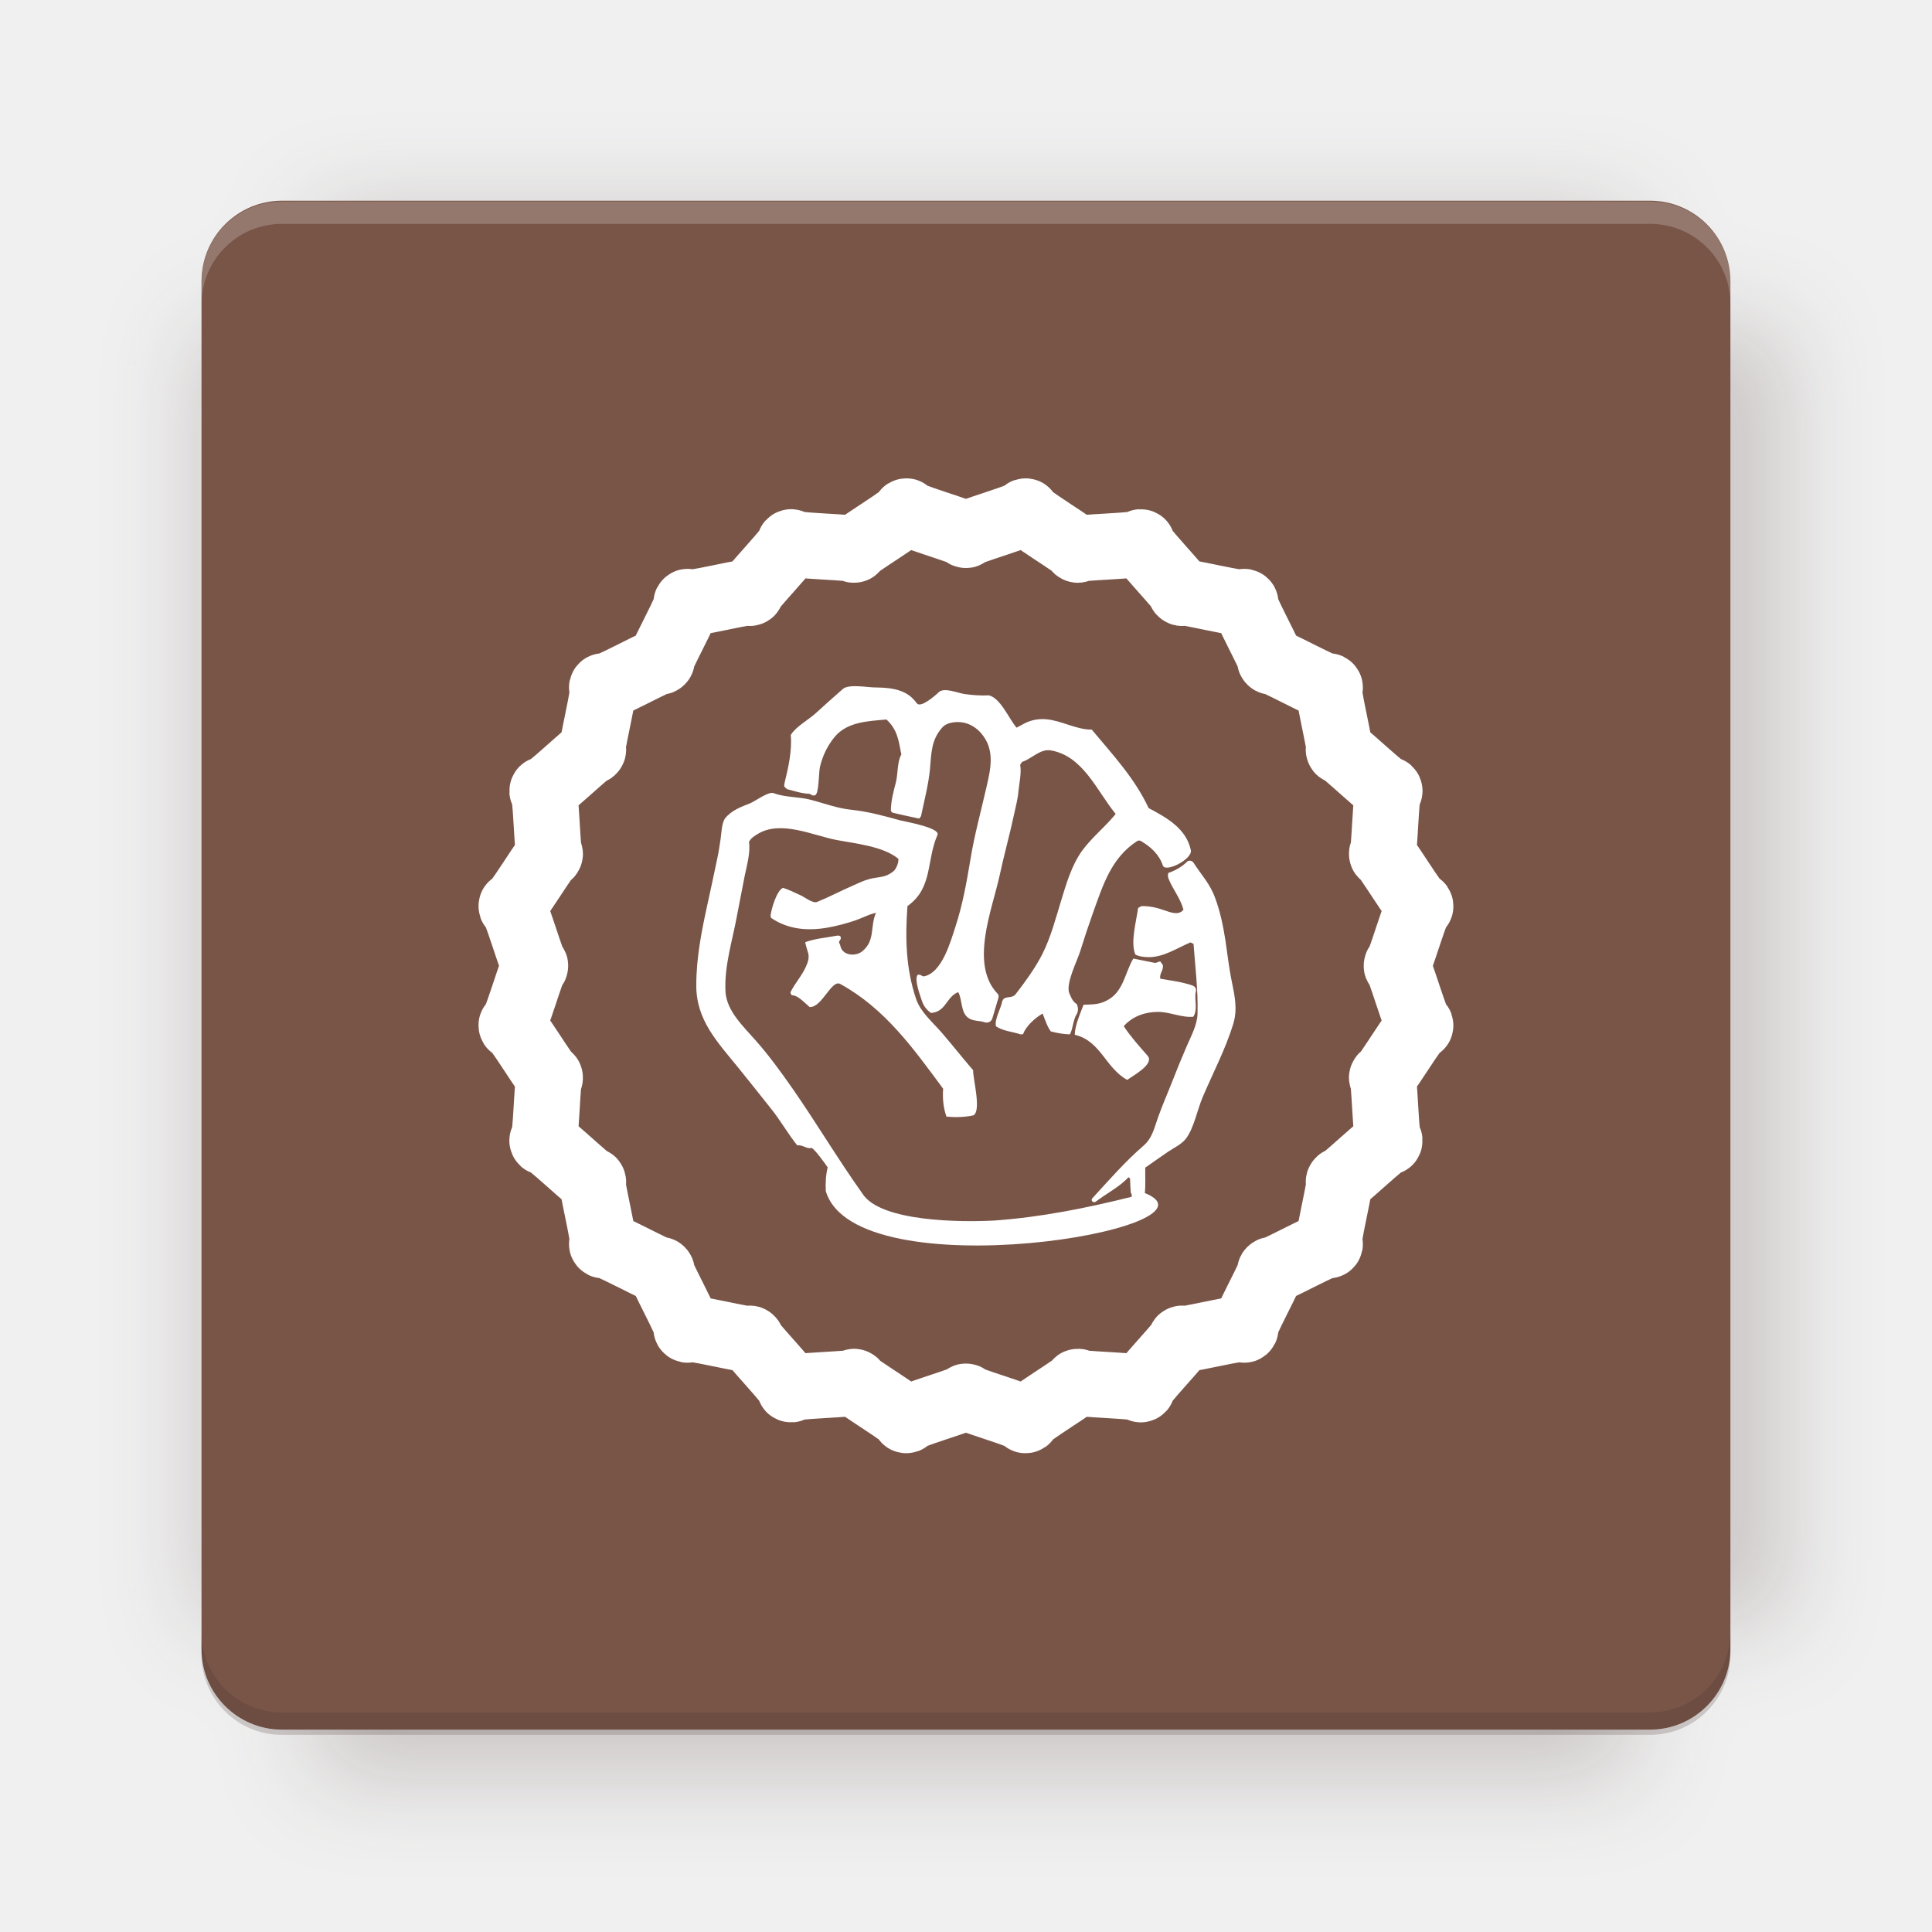
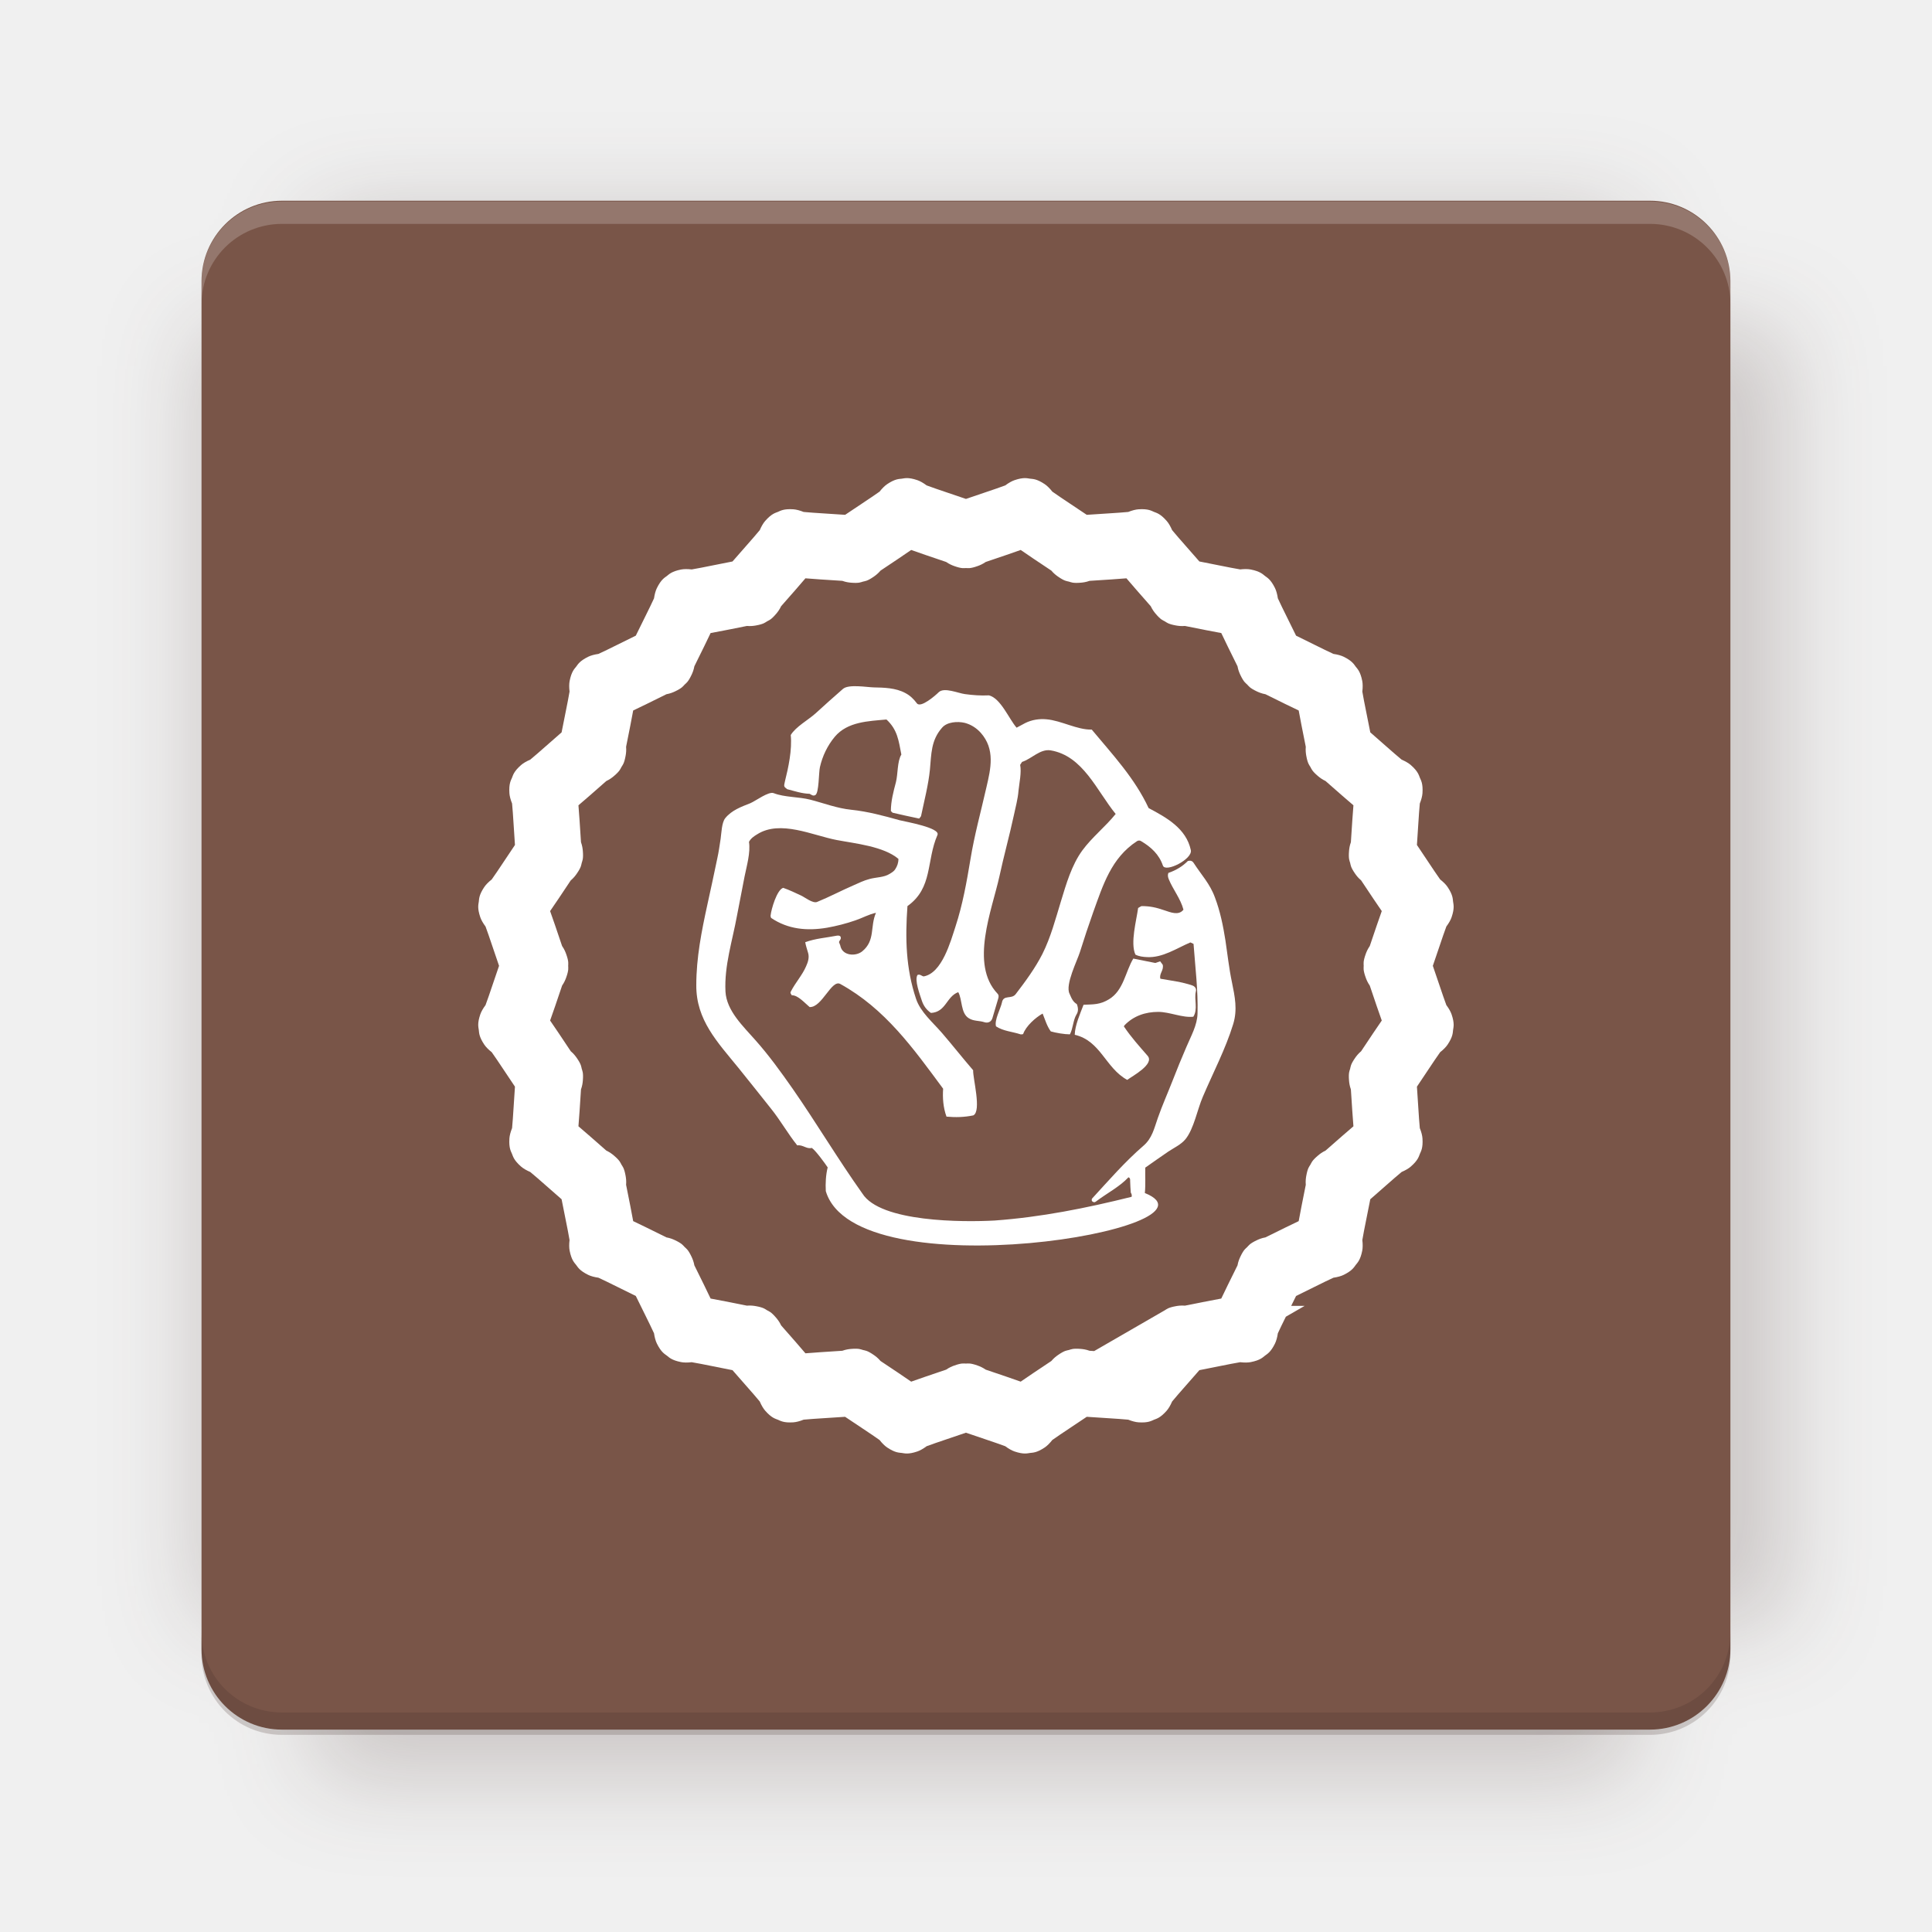
<svg xmlns="http://www.w3.org/2000/svg" version="1.1" viewBox="0 0 26.95 26.95">
  <defs>
    <filter id="filter6206-7" color-interpolation-filters="sRGB">
      <feGaussianBlur stdDeviation="0.658" />
    </filter>
  </defs>
  <g transform="translate(0 -1025.4)">
    <path transform="matrix(1.0107 0 0 .99762 -.087875 2.579)" d="m4.418 1028.2v1.605h-1.605v18.192h1.605v2.14h18.192v-2.14h2.14v-18.192h-2.14v-1.605h-18.192z" fill="#3e2723" filter="url(#filter6206-7)" opacity=".2" />
    <rect x="2.811" y="1028.2" width="21.327" height="21.327" rx="1.123" ry="1.123" fill="#795548" />
    <g transform="translate(-20.925 990.46)">
      <path d="m0 0h48v48h-48z" fill="none" />
      <g transform="matrix(.33601 0 0 .33601 1.434 68.477)">
        <path d="m0 0h48v48h-48z" fill="none" />
      </g>
      <g transform="matrix(.37187 0 0 .37187 36.377 59.287)">
        <path d="m0 0h48v48h-48z" fill="none" />
        <g transform="matrix(2.6891 0 0 2.6891 -77.724 -45.422)">
          <path d="m0 0h48v48h-48z" fill="none" />
        </g>
      </g>
    </g>
    <path transform="translate(0 1025.4)" d="m3.934 2.811c-0.622 0-1.123 0.501-1.123 1.123v0.312c0-0.622 0.501-1.123 1.123-1.123h19.082c0.622 0 1.123 0.501 1.123 1.123v-0.312c0-0.622-0.501-1.123-1.123-1.123h-19.082z" fill="#fff" opacity=".2" />
    <rect x="120" y="512.36" width="40" height="40" fill="none" />
    <rect x="120" y="592.36" width="40" height="40" fill="none" />
    <rect x="120" y="632.36" width="40" height="40" fill="none" />
    <rect x="120" y="552.36" width="40" height="40" fill="none" />
    <rect x="120" y="672.36" width="40" height="40" fill="none" />
    <rect x="200" y="512.36" width="40" height="40" fill="none" />
    <rect x="200" y="592.36" width="40" height="40" fill="none" />
    <rect x="200" y="632.36" width="40" height="40" fill="none" />
    <rect x="200" y="552.36" width="40" height="40" fill="none" />
    <rect x="200" y="672.36" width="40" height="40" fill="none" />
    <rect x="280" y="512.36" width="40" height="40" fill="none" />
    <rect x="280" y="592.36" width="40" height="40" fill="none" />
    <rect x="280" y="632.36" width="40" height="40" fill="none" />
    <rect x="280" y="552.36" width="40" height="40" fill="none" />
    <rect x="280" y="672.36" width="40" height="40" fill="none" />
    <rect x="160" y="512.36" width="40" height="40" fill="none" />
    <rect x="160" y="592.36" width="40" height="40" fill="none" />
    <rect x="160" y="632.36" width="40" height="40" fill="none" />
    <rect x="160" y="552.36" width="40" height="40" fill="none" />
    <rect x="160" y="672.36" width="40" height="40" fill="none" />
    <rect x="240" y="512.36" width="40" height="40" fill="none" />
    <rect x="240" y="592.36" width="40" height="40" fill="none" />
    <rect x="240" y="632.36" width="40" height="40" fill="none" />
    <rect x="240" y="552.36" width="40" height="40" fill="none" />
    <rect x="240" y="672.36" width="40" height="40" fill="none" />
    <rect x="120" y="712.36" width="40" height="40" fill="none" />
    <rect x="200" y="712.36" width="40" height="40" fill="none" />
    <rect x="280" y="712.36" width="40" height="40" fill="none" />
    <rect x="160" y="712.36" width="40" height="40" fill="none" />
    <rect x="240" y="712.36" width="40" height="40" fill="none" />
    <rect x="320" y="552.36" width="40" height="40" fill="none" />
    <rect x="320" y="592.36" width="40" height="40" fill="none" />
    <rect x="320" y="672.36" width="40" height="40" fill="none" />
    <rect x="320" y="512.36" width="40" height="40" fill="none" />
    <rect x="320" y="632.36" width="40" height="40" fill="none" />
    <rect x="320" y="712.36" width="40" height="40" fill="none" />
    <rect x="150" y="542.36" width="180" height="180" fill="none" />
    <g transform="matrix(.37344 0 0 .37344 4.4375 1028.8)">
      <path d="m0 0h48v48h-48z" fill="none" />
    </g>
    <g transform="matrix(.36471 0 0 .36471 4.8146 1028.8)">
      <path d="m0 0h48v48h-48z" fill="none" />
    </g>
    <g transform="matrix(.41585 0 0 .41585 79.055 989.88)">
      <g transform="matrix(.062269 0 0 .062269 -26.473 173.71)">
        <g transform="matrix(38.618 0 0 38.618 13804 -12696)">
          <g transform="matrix(.71436 0 0 .71436 -375.49 176.57)">
            <path transform="matrix(1.3999 0 0 1.3999 525.63 -247.17)" d="m490.56 95.75c-121.72 0.185-342.34 0.091-468.16 0.094-1.555 6.974-2.406 14.232-2.406 21.688v76.344c139.06 0.494 331.32 0.255 472.97 0.25v-76.594c0-7.487-0.839-14.78-2.406-21.781zm-307.19 197.94c-52.495-3e-3 -106.38 0.12-163.38 0.375v92.844c191.76-0.263 282.43-0.093 472.97-0.219v-92.25c-109.29-0.355-208.43-0.744-309.59-0.75z" opacity="0" />
          </g>
        </g>
      </g>
    </g>
    <path d="m23.015 1049.6c0.622 0 1.123-0.501 1.123-1.123v-0.312c0 0.622-0.501 1.123-1.123 1.123h-19.082c-0.622 0-1.123-0.501-1.123-1.123v0.312c0 0.622 0.501 1.123 1.123 1.123h19.082z" fill="#3e2723" opacity=".2" />
  </g>
  <g transform="translate(-324.05,-265.45)">
    <g transform="matrix(.10276 0 0 .10276 302.84 250.26)">
-       <g transform="matrix(.92168 0 0 .92168 26.436 21.846)">
-         <path d="m369.25 333.87c1.148-0.663-7.119 7.92-5.894 7.412 1.225-0.507-10.69-0.731-9.409-1.074 1.281-0.343-8.926 5.808-7.612 5.635 1.315-0.173-10.136-3.473-8.81-3.473s-10.125 3.299-8.81 3.473c1.315 0.173-8.892-5.978-7.612-5.635 1.281 0.343-10.634 0.567-9.409 1.074 1.225 0.507-7.042-8.075-5.894-7.412s-10.418-2.205-9.366-1.398c1.052 0.807-4.712-9.623-3.775-8.685s-9.492-4.826-8.685-3.775-2.061-10.515-1.398-9.366c0.663 1.148-7.92-7.119-7.412-5.894 0.507 1.225 0.731-10.69 1.074-9.409 0.343 1.281-5.808-8.926-5.635-7.612s3.473-10.136 3.473-8.81c0 1.326-3.299-10.125-3.473-8.81s5.978-8.892 5.635-7.612c-0.343 1.281-0.567-10.634-1.074-9.409-0.507 1.225 8.075-7.042 7.412-5.894s2.205-10.418 1.398-9.366c-0.807 1.052 9.623-4.712 8.685-3.775s4.826-9.492 3.775-8.685 10.515-2.061 9.366-1.398c-1.148 0.663 7.119-7.92 5.894-7.412-1.225 0.507 10.69 0.731 9.409 1.074-1.281 0.343 8.926-5.808 7.612-5.635-1.315 0.173 10.136 3.473 8.81 3.473s10.125-3.299 8.81-3.473c-1.315-0.173 8.892 5.978 7.612 5.635-1.281-0.343 10.634-0.567 9.409-1.074-1.225-0.507 7.042 8.075 5.894 7.412-1.148-0.663 10.418 2.205 9.366 1.398-1.052-0.807 4.712 9.623 3.775 8.685s9.492 4.826 8.685 3.775 2.061 10.515 1.398 9.366c-0.663-1.148 7.92 7.119 7.412 5.894-0.507-1.225-0.731 10.69-1.074 9.409-0.343-1.281 5.808 8.926 5.635 7.612s-3.473 10.136-3.473 8.81 3.299 10.125 3.473 8.81c0.173-1.315-5.978 8.892-5.635 7.612 0.343-1.281 0.567 10.634 1.074 9.409s-8.075 7.042-7.412 5.894-2.205 10.418-1.398 9.366c0.807-1.052-9.623 4.712-8.685 3.775s-4.826 9.492-3.775 8.685-10.515 2.061-9.366 1.398z" fill="none" stroke="#fff" stroke-width="9.731" />
-         <g transform="matrix(.30914 0 0 .30914 217.62 199.43)" fill="#fff">
+       <g transform="matrix(.92168 0 0 .92168 26.436 21.846)" fill="#fff">
+         <path d="m328.08 207.18c-0.402 0.053-0.965 6e-3 -2.156 0.803-0.345 0.231-0.742 0.622-1.119 1.102-0.622 0.443-1.556 1.073-2.566 1.742-0.899 0.595-1.738 1.153-2.508 1.676-0.93-0.068-1.937-0.132-3.016-0.197-1.211-0.074-2.336-0.154-3.096-0.227-0.565-0.227-1.104-0.363-1.518-0.391-1.431-0.094-1.895 0.226-2.269 0.381-0.375 0.155-0.93 0.258-1.875 1.336-0.274 0.312-0.557 0.79-0.797 1.352-0.486 0.589-1.224 1.44-2.027 2.348-0.715 0.808-1.38 1.565-1.988 2.269-0.915 0.175-1.905 0.372-2.963 0.588-1.188 0.242-2.292 0.458-3.045 0.584-0.606-0.073-1.163-0.067-1.57 0.014-1.406 0.279-1.772 0.708-2.094 0.955-0.322 0.247-0.831 0.489-1.465 1.775-0.183 0.372-0.336 0.909-0.422 1.512-0.317 0.695-0.809 1.709-1.35 2.793-0.482 0.965-0.929 1.867-1.334 2.705-0.839 0.406-1.743 0.854-2.709 1.336-1.086 0.542-2.1 1.037-2.795 1.353-0.602 0.086-1.136 0.235-1.508 0.418-1.286 0.634-1.528 1.143-1.775 1.465h-2e-3c-0.247 0.322-0.676 0.687-0.955 2.094-0.081 0.407-0.087 0.965-0.014 1.57-0.126 0.753-0.34 1.859-0.582 3.047-0.216 1.058-0.415 2.046-0.59 2.961-0.705 0.609-1.462 1.275-2.269 1.99-0.908 0.803-1.759 1.541-2.348 2.027-0.561 0.24-1.04 0.523-1.352 0.797-1.078 0.945-1.181 1.5-1.336 1.875-0.155 0.375-0.475 0.839-0.381 2.269 0.027 0.414 0.165 0.953 0.393 1.52 0.073 0.76 0.153 1.884 0.227 3.094 0.066 1.077 0.129 2.083 0.197 3.012-0.523 0.771-1.082 1.609-1.678 2.51-0.669 1.012-1.301 1.946-1.744 2.568-0.478 0.376-0.868 0.775-1.098 1.119-0.797 1.192-0.752 1.752-0.805 2.154-0.053 0.402-0.242 0.934 0.219 2.291 0.133 0.393 0.407 0.879 0.773 1.367 0.267 0.715 0.633 1.78 1.018 2.93 0.342 1.024 0.666 1.979 0.973 2.859-0.306 0.88-0.631 1.834-0.973 2.857-0.385 1.151-0.752 2.216-1.02 2.932-0.365 0.487-0.638 0.973-0.771 1.365-0.461 1.357-0.272 1.889-0.219 2.291 0.053 0.402 8e-3 0.964 0.805 2.156 0.23 0.344 0.619 0.743 1.098 1.119 0.443 0.622 1.075 1.555 1.744 2.566 0.596 0.9 1.154 1.741 1.678 2.512-0.068 0.928-0.132 1.934-0.197 3.01-0.074 1.21-0.154 2.333-0.227 3.094-0.227 0.566-0.365 1.106-0.393 1.52-0.094 1.431 0.226 1.895 0.381 2.269 0.155 0.375 0.258 0.93 1.336 1.875 0.312 0.274 0.792 0.559 1.353 0.799 0.589 0.486 1.439 1.223 2.346 2.025 0.808 0.715 1.565 1.382 2.269 1.99 0.175 0.915 0.374 1.903 0.59 2.961 0.242 1.188 0.456 2.294 0.582 3.047-0.073 0.606-0.067 1.163 0.014 1.57 0.279 1.406 0.708 1.772 0.955 2.094 0.247 0.322 0.489 0.831 1.775 1.465 0.372 0.183 0.907 0.332 1.51 0.418 0.695 0.317 1.709 0.812 2.795 1.353 0.966 0.482 1.87 0.93 2.709 1.336 0.405 0.838 0.852 1.74 1.334 2.705 0.541 1.084 1.032 2.098 1.35 2.793 0.086 0.603 0.239 1.14 0.422 1.512 0.634 1.287 1.143 1.528 1.465 1.775 0.322 0.247 0.687 0.676 2.094 0.955 0.406 0.081 0.962 0.088 1.566 0.016 0.753 0.126 1.86 0.34 3.049 0.582 1.057 0.215 2.046 0.415 2.961 0.59 0.609 0.705 1.275 1.462 1.99 2.269 0.804 0.908 1.541 1.759 2.027 2.348 0.24 0.56 0.526 1.04 0.799 1.352 0.945 1.078 1.498 1.179 1.873 1.334 0.375 0.155 0.839 0.475 2.269 0.381 0.414-0.027 0.953-0.165 1.52-0.393 0.76-0.073 1.884-0.151 3.094-0.225 1.077-0.066 2.083-0.129 3.012-0.197 0.771 0.523 1.611 1.08 2.512 1.676 1.01 0.668 1.942 1.299 2.564 1.742 0.377 0.48 0.776 0.871 1.121 1.102 1.192 0.797 1.754 0.752 2.156 0.805 0.402 0.053 0.934 0.241 2.291-0.221 0.392-0.133 0.876-0.405 1.363-0.77 0.715-0.267 1.781-0.637 2.932-1.022 1.023-0.342 1.98-0.665 2.859-0.971 0.88 0.306 1.836 0.629 2.859 0.971 1.151 0.385 2.216 0.754 2.932 1.022 0.487 0.365 0.971 0.636 1.363 0.77 1.357 0.461 1.889 0.274 2.291 0.221 0.402-0.053 0.965-8e-3 2.156-0.805 0.345-0.231 0.742-0.622 1.119-1.102 0.622-0.443 1.556-1.073 2.566-1.742 0.899-0.595 1.738-1.153 2.508-1.676 0.93 0.068 1.937 0.132 3.016 0.197 1.211 0.074 2.334 0.154 3.094 0.227 0.566 0.227 1.106 0.363 1.52 0.391 1.431 0.094 1.895-0.226 2.269-0.381 0.375-0.155 0.93-0.256 1.875-1.334 0.273-0.312 0.557-0.791 0.797-1.352 0.486-0.589 1.224-1.44 2.027-2.348 0.715-0.808 1.381-1.565 1.99-2.269 0.915-0.175 1.904-0.374 2.961-0.59 1.189-0.242 2.296-0.456 3.049-0.582 0.604 0.072 1.16 0.065 1.566-0.016 1.406-0.279 1.772-0.708 2.094-0.955 0.322-0.247 0.831-0.489 1.465-1.775 0.183-0.372 0.336-0.909 0.422-1.512 0.277-0.607 0.711-1.498 1.18-2.441l2.772-1.6h-1.986c0.252-0.506 0.5-1.006 0.719-1.457 0.839-0.406 1.743-0.854 2.709-1.336 1.086-0.542 2.1-1.037 2.795-1.353 0.602-0.086 1.136-0.235 1.508-0.418 1.286-0.634 1.528-1.143 1.775-1.465 0.247-0.322 0.678-0.687 0.957-2.094 0.081-0.407 0.087-0.965 0.014-1.57 0.126-0.753 0.34-1.859 0.582-3.047 0.216-1.058 0.415-2.046 0.59-2.961 0.705-0.609 1.462-1.275 2.269-1.99 0.908-0.804 1.761-1.543 2.35-2.029 0.559-0.239 1.038-0.522 1.35-0.795 1.078-0.945 1.181-1.5 1.336-1.875 0.155-0.375 0.475-0.839 0.381-2.269-0.027-0.414-0.165-0.953-0.393-1.52-0.073-0.76-0.153-1.884-0.227-3.094-0.066-1.076-0.129-2.081-0.197-3.01 0.523-0.771 1.082-1.611 1.678-2.512 0.669-1.011 1.301-1.944 1.744-2.566 0.479-0.376 0.867-0.775 1.098-1.119 0.797-1.192 0.752-1.754 0.805-2.156 0.053-0.402 0.243-0.934-0.219-2.291-0.133-0.392-0.406-0.878-0.771-1.365-0.267-0.715-0.635-1.781-1.02-2.932-0.342-1.023-0.667-1.978-0.973-2.857 0.306-0.88 0.63-1.835 0.973-2.859 0.384-1.15 0.75-2.214 1.018-2.93 0.366-0.488 0.64-0.974 0.773-1.367 0.461-1.357 0.272-1.889 0.219-2.291-0.053-0.402-8e-3 -0.965-0.805-2.156-0.23-0.344-0.619-0.741-1.098-1.117-0.443-0.622-1.075-1.556-1.744-2.568-0.595-0.9-1.154-1.739-1.678-2.51 0.068-0.929 0.132-1.935 0.197-3.012 0.074-1.21 0.154-2.333 0.227-3.094 0.227-0.566 0.365-1.106 0.393-1.52 0.094-1.431-0.226-1.895-0.381-2.269-0.155-0.375-0.258-0.93-1.336-1.875-0.311-0.273-0.79-0.556-1.35-0.795-0.589-0.486-1.441-1.225-2.35-2.029-0.808-0.715-1.565-1.383-2.269-1.992-0.175-0.914-0.375-1.902-0.59-2.959-0.242-1.188-0.456-2.294-0.582-3.047 0.073-0.606 0.067-1.163-0.014-1.57-0.279-1.406-0.71-1.772-0.957-2.094-0.247-0.322-0.487-0.831-1.773-1.465-0.371-0.183-0.908-0.332-1.51-0.418-0.695-0.317-1.709-0.81-2.795-1.352-0.966-0.482-1.871-0.93-2.709-1.336-0.406-0.838-0.852-1.742-1.334-2.707-0.541-1.084-1.032-2.098-1.35-2.793-0.086-0.603-0.239-1.14-0.422-1.512-0.634-1.287-1.143-1.528-1.465-1.775-0.322-0.247-0.687-0.676-2.094-0.955-0.406-0.081-0.962-0.088-1.566-0.016-0.753-0.126-1.86-0.34-3.049-0.582-1.058-0.216-2.048-0.413-2.963-0.588-0.609-0.705-1.273-1.462-1.988-2.269-0.803-0.908-1.541-1.759-2.027-2.348-0.24-0.561-0.525-1.041-0.799-1.353-0.945-1.078-1.498-1.179-1.873-1.334-0.375-0.155-0.839-0.475-2.269-0.381-0.413 0.027-0.952 0.164-1.518 0.391-0.76 0.073-1.884 0.153-3.096 0.227-1.078 0.066-2.086 0.129-3.016 0.197-0.77-0.523-1.609-1.081-2.508-1.676-1.01-0.668-1.942-1.299-2.564-1.742-0.377-0.48-0.776-0.871-1.121-1.102-1.192-0.797-1.754-0.75-2.156-0.803-0.402-0.053-0.934-0.243-2.291 0.219-0.392 0.133-0.878 0.406-1.365 0.771-0.715 0.267-1.78 0.635-2.93 1.02-1.023 0.342-1.98 0.665-2.859 0.971-0.88-0.306-1.836-0.629-2.859-0.971-1.151-0.385-2.216-0.754-2.932-1.022-0.487-0.365-0.971-0.636-1.363-0.77-1.357-0.461-1.889-0.272-2.291-0.219zm1.381 10.498c0.705 0.247 1.369 0.489 2.121 0.74 1.176 0.393 2.27 0.76 3.031 1.029 0.454 0.317 0.872 0.487 1.168 0.594 1.153 0.418 1.45 0.301 1.744 0.301s0.592 0.117 1.744-0.301c0.296-0.107 0.714-0.277 1.168-0.594 0.762-0.269 1.855-0.636 3.031-1.029 0.752-0.251 1.416-0.493 2.121-0.74 0.617 0.421 1.195 0.827 1.855 1.264 1.034 0.684 1.994 1.32 2.66 1.777 0.357 0.425 0.716 0.697 0.975 0.877 1.005 0.701 1.324 0.666 1.607 0.742 0.284 0.076 0.543 0.265 1.764 0.16 0.314-0.027 0.76-0.083 1.281-0.271 0.805-0.063 1.955-0.132 3.193-0.207 0.791-0.048 1.495-0.11 2.24-0.166 0.487 0.566 0.94 1.106 1.465 1.699 0.823 0.93 1.588 1.794 2.113 2.408 0.235 0.501 0.51 0.857 0.713 1.098 0.789 0.937 1.105 0.984 1.359 1.131s0.456 0.399 1.662 0.613c0.31 0.055 0.755 0.116 1.307 0.068 0.794 0.148 1.925 0.377 3.141 0.625 0.777 0.158 1.472 0.281 2.207 0.42 0.324 0.673 0.621 1.313 0.975 2.022 0.553 1.109 1.068 2.14 1.416 2.869 0.097 0.547 0.273 0.963 0.406 1.248 0.52 1.109 0.814 1.238 1.022 1.445 0.208 0.208 0.336 0.502 1.445 1.022 0.285 0.133 0.699 0.307 1.244 0.404 0.729 0.348 1.761 0.864 2.871 1.418 0.709 0.354 1.35 0.65 2.023 0.975 0.139 0.734 0.26 1.43 0.418 2.207 0.248 1.215 0.477 2.345 0.625 3.139-0.047 0.552 0.015 0.999 0.07 1.309 0.215 1.206 0.464 1.406 0.611 1.66 0.147 0.254 0.195 0.571 1.131 1.359 0.241 0.203 0.597 0.479 1.1 0.715 0.614 0.525 1.477 1.289 2.406 2.111 0.594 0.525 1.135 0.979 1.701 1.467-0.056 0.745-0.118 1.448-0.166 2.238-0.075 1.238-0.146 2.39-0.209 3.195-0.189 0.521-0.245 0.968-0.271 1.281-0.105 1.221 0.086 1.478 0.162 1.762 0.076 0.284 0.04 0.603 0.74 1.607 0.18 0.259 0.454 0.617 0.879 0.975 0.457 0.666 1.091 1.628 1.775 2.662 0.437 0.661 0.843 1.24 1.264 1.857-0.247 0.705-0.489 1.368-0.74 2.119-0.393 1.176-0.758 2.268-1.027 3.029-0.318 0.455-0.486 0.872-0.594 1.168-0.417 1.152-0.301 1.452-0.301 1.746 0 0.294-0.117 0.592 0.301 1.744 0.107 0.296 0.276 0.713 0.594 1.168 0.269 0.762 0.634 1.855 1.027 3.031 0.251 0.751 0.494 1.413 0.74 2.117-0.421 0.618-0.826 1.196-1.264 1.857-0.685 1.035-1.32 1.998-1.777 2.664-0.424 0.357-0.697 0.715-0.877 0.973-0.701 1.005-0.664 1.324-0.74 1.607-0.076 0.284-0.267 0.541-0.162 1.762 0.027 0.314 0.083 0.76 0.271 1.281 0.063 0.805 0.134 1.956 0.209 3.195 0.048 0.791 0.11 1.493 0.166 2.238-0.567 0.487-1.108 0.941-1.701 1.467-0.928 0.822-1.79 1.584-2.404 2.109-0.503 0.235-0.859 0.514-1.1 0.717-0.937 0.789-0.986 1.105-1.133 1.359-0.147 0.254-0.397 0.454-0.611 1.66-0.055 0.31-0.118 0.757-0.07 1.309-0.148 0.794-0.377 1.923-0.625 3.139-0.158 0.777-0.279 1.473-0.418 2.207-0.673 0.324-1.314 0.621-2.023 0.975-1.111 0.554-2.142 1.07-2.871 1.418-0.545 0.097-0.959 0.271-1.244 0.404-1.109 0.52-1.24 0.814-1.447 1.022-0.208 0.208-0.5 0.338-1.02 1.447-0.134 0.286-0.309 0.701-0.406 1.248-0.348 0.729-0.863 1.758-1.416 2.867-0.354 0.709-0.653 1.349-0.977 2.022-0.734 0.139-1.429 0.262-2.205 0.42-1.216 0.248-2.347 0.477-3.141 0.625-0.552-0.047-0.997 0.015-1.307 0.07-1.205 0.215-1.406 0.464-1.66 0.611-2.6e-4 1.5e-4 -2e-3 -1.5e-4 -2e-3 0l-10.404 6.008c-0.206-0.014-0.508-0.032-0.68-0.045-0.521-0.189-0.968-0.245-1.281-0.271-1.221-0.105-1.48 0.084-1.764 0.16-0.284 0.076-0.601 0.042-1.605 0.742-0.258 0.18-0.618 0.451-0.975 0.875-0.666 0.457-1.627 1.095-2.662 1.779-0.661 0.437-1.238 0.843-1.855 1.264-0.706-0.247-1.369-0.489-2.121-0.74-1.176-0.393-2.27-0.76-3.031-1.029-0.454-0.317-0.872-0.487-1.168-0.594-1.152-0.417-1.45-0.299-1.744-0.299s-0.592-0.119-1.744 0.299c-0.296 0.107-0.714 0.277-1.168 0.594-0.762 0.269-1.855 0.636-3.031 1.029-0.752 0.251-1.416 0.493-2.121 0.74-0.617-0.421-1.195-0.827-1.855-1.264-1.034-0.684-1.994-1.32-2.66-1.777-0.357-0.425-0.716-0.697-0.975-0.877-1.005-0.701-1.324-0.666-1.607-0.742-0.284-0.076-0.543-0.265-1.764-0.16-0.314 0.027-0.76 0.083-1.281 0.271-0.805 0.063-1.955 0.134-3.193 0.209-0.791 0.048-1.495 0.11-2.24 0.166-0.487-0.566-0.94-1.108-1.465-1.701-0.822-0.928-1.586-1.79-2.111-2.404-0.235-0.503-0.512-0.86-0.715-1.102-0.789-0.937-1.105-0.984-1.359-1.131-0.254-0.147-0.456-0.397-1.662-0.611-0.31-0.055-0.755-0.118-1.307-0.07-0.794-0.148-1.925-0.377-3.141-0.625-0.777-0.158-1.472-0.281-2.207-0.42-0.324-0.673-0.621-1.313-0.975-2.022-0.554-1.11-1.068-2.14-1.416-2.869-0.097-0.547-0.273-0.963-0.406-1.248-0.52-1.109-0.814-1.238-1.022-1.445-0.208-0.208-0.336-0.502-1.445-1.022-0.285-0.133-0.699-0.307-1.244-0.404-0.729-0.348-1.761-0.864-2.871-1.418-0.709-0.354-1.35-0.65-2.023-0.975-0.139-0.734-0.26-1.43-0.418-2.207-0.248-1.216-0.477-2.345-0.625-3.139 0.047-0.552-0.015-0.999-0.07-1.309-0.215-1.206-0.464-1.406-0.611-1.66-0.147-0.254-0.195-0.571-1.131-1.359-0.241-0.203-0.597-0.479-1.1-0.715-0.614-0.525-1.477-1.289-2.406-2.111-0.594-0.525-1.135-0.979-1.701-1.467 0.056-0.745 0.118-1.448 0.166-2.238 0.075-1.238 0.146-2.39 0.209-3.195 0.189-0.521 0.245-0.968 0.271-1.281 0.105-1.221-0.086-1.478-0.162-1.762-0.076-0.284-0.04-0.601-0.74-1.605-0.18-0.258-0.453-0.618-0.877-0.975-0.457-0.666-1.093-1.629-1.777-2.664-0.437-0.661-0.843-1.24-1.264-1.857 0.247-0.705 0.489-1.366 0.74-2.117 0.393-1.176 0.758-2.27 1.027-3.031 0.317-0.455 0.487-0.872 0.594-1.168 0.417-1.152 0.301-1.45 0.301-1.744 0-0.294 0.117-0.594-0.301-1.746-0.107-0.297-0.277-0.715-0.596-1.17-0.269-0.762-0.633-1.852-1.025-3.027-0.251-0.751-0.494-1.414-0.74-2.119 0.421-0.618 0.826-1.196 1.264-1.857 0.684-1.034 1.318-1.994 1.775-2.66 0.425-0.357 0.697-0.718 0.877-0.977 0.701-1.005 0.666-1.324 0.742-1.607 0.076-0.284 0.267-0.541 0.162-1.762-0.027-0.314-0.083-0.76-0.271-1.281-0.063-0.805-0.134-1.957-0.209-3.195-0.048-0.791-0.11-1.493-0.166-2.238 0.567-0.487 1.108-0.941 1.701-1.467 0.928-0.822 1.79-1.584 2.404-2.109 0.503-0.235 0.859-0.512 1.1-0.715 0.937-0.789 0.986-1.107 1.133-1.361 0.147-0.254 0.397-0.454 0.611-1.66 0.055-0.31 0.118-0.757 0.07-1.309 0.148-0.794 0.377-1.924 0.625-3.139 0.158-0.777 0.279-1.473 0.418-2.207 0.673-0.324 1.314-0.621 2.023-0.975 1.111-0.554 2.142-1.07 2.871-1.418 0.545-0.097 0.959-0.271 1.244-0.404 1.109-0.52 1.238-0.814 1.445-1.022s0.502-0.336 1.022-1.445c0.134-0.286 0.309-0.701 0.406-1.248 0.348-0.729 0.863-1.76 1.416-2.869 0.354-0.709 0.65-1.348 0.975-2.022 0.735-0.139 1.43-0.262 2.207-0.42 1.216-0.248 2.347-0.477 3.141-0.625 0.552 0.047 0.997-0.013 1.307-0.068 1.204-0.214 1.406-0.464 1.66-0.611l2e-3 -2e-3c0.254-0.146 0.57-0.195 1.357-1.129 0.203-0.241 0.479-0.599 0.715-1.102 0.525-0.614 1.291-1.477 2.113-2.406 0.525-0.593 0.978-1.133 1.465-1.699 0.745 0.056 1.449 0.118 2.24 0.166 1.238 0.075 2.388 0.144 3.193 0.207 0.521 0.189 0.968 0.245 1.281 0.271 1.221 0.105 1.48-0.084 1.764-0.16 0.284-0.076 0.601-0.04 1.605-0.74 0.258-0.18 0.618-0.453 0.975-0.877 0.666-0.457 1.627-1.095 2.662-1.779 0.661-0.437 1.238-0.843 1.855-1.264zm4.744 1.332c0.038 0.034 0.076 0.088 0.113 0.119-0.038-0.029-0.072-0.082-0.113-0.119zm6.641 0c-0.041 0.037-0.075 0.09-0.113 0.119 0.037-0.031 0.076-0.085 0.113-0.119zm-15.619 1.176c-0.031 0.049-0.049 0.113-0.08 0.152 0.029-0.042 0.051-0.108 0.08-0.152zm24.598 4e-3c0.028 0.043 0.05 0.106 0.078 0.146-0.029-0.038-0.048-0.1-0.078-0.146zm-31.021 1.715c0.049 0.025 0.103 0.072 0.15 0.094-0.047-0.019-0.097-0.066-0.15-0.094zm37.445 0c-0.053 0.028-0.103 0.075-0.15 0.094 0.048-0.022 0.102-0.069 0.15-0.094zm-45.805 3.471c-0.017 0.054-0.02 0.117-0.039 0.162 0.017-0.047 0.023-0.113 0.039-0.162zm54.166 2e-3c0.015 0.048 0.019 0.113 0.035 0.158-0.018-0.043-0.018-0.106-0.035-0.158zm5.76 3.314c-0.06 0.013-0.12 0.047-0.172 0.053 0.053-9e-3 0.118-0.041 0.172-0.053zm-65.684 2e-3c0.053 0.011 0.117 0.042 0.168 0.051-0.05-6e-3 -0.11-0.038-0.168-0.051zm-7.18 5.516c-3e-3 0.056 0.013 0.118 6e-3 0.166 4e-3 -0.049-9e-3 -0.115-6e-3 -0.166zm80.039 0c3e-3 0.051-0.01 0.117-6e-3 0.166-7e-3 -0.048 9e-3 -0.11 6e-3 -0.166zm-84.742 4.695c0.054-3e-3 0.124 0.011 0.176 6e-3 -0.05 7e-3 -0.116-9e-3 -0.176-6e-3zm89.445 0c-0.06-3e-3 -0.125 0.013-0.176 6e-3 0.052 5e-3 0.122-9e-3 0.176-6e-3zm-94.951 7.186c0.012 0.054 0.041 0.111 0.047 0.158-8e-3 -0.048-0.036-0.108-0.047-0.158zm100.46 0c-0.011 0.05-0.038 0.11-0.047 0.158 6e-3 -0.048 0.035-0.104 0.047-0.158zm3.16 5.715c0.047 0.017 0.115 0.021 0.164 0.037-0.054-0.017-0.119-0.018-0.164-0.037zm-106.78 2e-3c-0.044 0.018-0.108 0.018-0.16 0.035 0.048-0.016 0.114-0.018 0.16-0.035zm110.41 8.398c-0.024 0.047-0.069 0.099-0.09 0.145 0.018-0.046 0.063-0.093 0.09-0.145zm-114.03 6e-3c0.025 0.049 0.068 0.095 0.086 0.139-0.021-0.044-0.063-0.094-0.086-0.139zm115.6 6.336c0.042 0.029 0.106 0.051 0.15 0.08-0.049-0.031-0.112-0.05-0.15-0.08zm-117.18 2e-3c-0.037 0.029-0.098 0.048-0.145 0.078 0.042-0.028 0.105-0.05 0.145-0.078zm118.51 9.055c-0.034 0.038-0.089 0.075-0.121 0.113 0.029-0.038 0.084-0.072 0.121-0.113zm-119.83 4e-3c0.035 0.039 0.088 0.069 0.115 0.105-0.03-0.036-0.083-0.07-0.115-0.105zm0.117 6.525c-0.029 0.039-0.085 0.072-0.123 0.113 0.034-0.038 0.091-0.075 0.123-0.113zm119.59 0c0.031 0.037 0.084 0.074 0.117 0.111-0.037-0.041-0.089-0.074-0.117-0.111zm-118.53 9.092c0.048 0.031 0.11 0.048 0.148 0.078-0.041-0.029-0.105-0.05-0.148-0.078zm117.47 0c-0.043 0.028-0.108 0.05-0.148 0.078 0.038-0.03 0.101-0.048 0.148-0.078zm-115.66 6.275c-0.018 0.046-0.063 0.093-0.09 0.145 0.024-0.047 0.069-0.099 0.09-0.145zm113.86 0c0.021 0.044 0.063 0.094 0.086 0.139-0.025-0.049-0.068-0.095-0.086-0.139zm-110.48 8.508c0.054 0.017 0.119 0.018 0.164 0.037-0.047-0.017-0.115-0.021-0.164-0.037zm107.1 0c-0.048 0.016-0.114 0.018-0.16 0.035 0.044-0.018 0.108-0.018 0.16-0.035zm-103.73 5.594c-6e-3 0.048-0.035 0.104-0.047 0.158 0.011-0.05 0.038-0.11 0.047-0.158zm100.36 0c8e-3 0.048 0.036 0.108 0.047 0.158-0.012-0.054-0.041-0.111-0.047-0.158zm-94.793 7.32c0.033 3e-3 0.031 0.013 0.06 0.018-0.049-4e-3 -0.115 9e-3 -0.166 6e-3 0.021 1e-3 0.086-0.025 0.105-0.023zm89.223 0c0.019-2e-3 0.081 0.022 0.102 0.021-0.049 3e-3 -0.113-8e-3 -0.16-4e-3 0.029-4e-3 0.027-0.015 0.059-0.018zm-84.625 4.553c7e-3 0.048-9e-3 0.11-6e-3 0.166-3e-3 -0.051 0.01-0.117 6e-3 -0.166zm80.027 0c-4e-3 0.049 9e-3 0.115 6e-3 0.166 3e-3 -0.056-0.013-0.118-6e-3 -0.166zm-72.754 5.629c0.035-6e-3 0.036 6e-3 0.068 2e-3 -0.053 9e-3 -0.118 0.041-0.172 0.053 0.023-5e-3 0.082-0.051 0.104-0.055zm5.621 3.209c0.019 0.044 0.018 0.109 0.035 0.162-0.016-0.049-0.018-0.116-0.035-0.162zm8.547 3.539c-0.048 0.022-0.102 0.069-0.15 0.094 0.053-0.028 0.103-0.075 0.15-0.094zm30.951 1.66c-0.029 0.041-0.052 0.105-0.08 0.148 0.031-0.048 0.05-0.11 0.08-0.148zm-24.756 2e-3c0.029 0.038 0.048 0.1 0.078 0.146-0.028-0.043-0.05-0.106-0.078-0.146zm9.172 1.205c-0.04 0.034-0.081 0.092-0.121 0.129 0.044-0.04 0.08-0.099 0.121-0.129zm6.412 2e-3c0.038 0.029 0.072 0.082 0.113 0.119-0.038-0.034-0.076-0.088-0.113-0.119z" color="#000000" color-rendering="auto" dominant-baseline="auto" image-rendering="auto" shape-rendering="auto" solid-color="#000000" style="font-feature-settings:normal;font-variant-alternates:normal;font-variant-caps:normal;font-variant-ligatures:normal;font-variant-numeric:normal;font-variant-position:normal;isolation:auto;mix-blend-mode:normal;shape-padding:0;text-decoration-color:#000000;text-decoration-line:none;text-decoration-style:solid;text-indent:0;text-orientation:mixed;text-transform:none;white-space:normal" />
+         <g transform="matrix(.30914 0 0 .30914 217.62 199.43)">
          <path d="m493.6 207.2c1.2-0.3 2.1-0.1 2.8 1 3.6 5.6 7.7 9.8 10.1 16.4 2.5 6.6 3.9 13.5 5 20.5 1 6.6 1.7 13.3 3.1 19.9 1.4 6.9 2.7 13 0.6 19.9-3.6 11.8-9.7 23.4-14.5 34.7-2.6 6-4.2 15.1-8.2 20.1-2.1 2.6-5.6 4.2-8.3 6-3.7 2.5-7.3 5.1-10.9 7.6-0.1 4 0.2 8-0.2 12.1 41.86 16.844-137.74 47.087-152-0.9-0.2-3.6 0-7.8 0.9-11.3-1.1-1.7-5.9-8.3-7.6-9.3-2.4 0.7-4.2-1.6-6.9-1.2-4.5-5.6-8-11.9-12.5-17.5-5.2-6.5-10.3-13-15.5-19.4-10-12.3-20.2-22.8-20.1-39.4 0-13.1 2.5-25.7 5.3-38.5 1.6-7.3 3.2-14.6 4.7-21.9 0.7-3.1 1.1-6.2 1.6-9.4 0.4-2.8 0.5-7.7 2.2-9.8 3.1-3.8 7.6-5.4 11.9-7.1 2.6-1.1 8.8-5.8 11.2-4.8 5.1 2 12 1.7 17.4 3.1 6.6 1.7 12.7 4.1 19.5 4.8 7.8 0.8 15.6 2.9 23.1 5 2.8 0.7 19.5 3.6 18 7-5.4 12.4-2.1 25.2-14.3 33.9-1.1 15.2-0.8 29.6 4.1 44.2 2.1 6.3 8 11.2 12.4 16.3 5 5.8 9.7 11.8 14.8 17.7-0.2 3.7 4.1 19.4 0.1 21.5-4.3 0.9-8.5 1-12.8 0.6-1.6-4.4-1.9-9-1.6-13.3-14.2-19.2-27.6-38.1-49-49.9-4.2-2.3-8.7 11.3-14.6 11-2-1.6-5.6-5.8-8.5-5.6-0.7-1.1-0.8-1.2-0.4-1.9 2.1-4.1 5.4-7.7 7.2-11.9 0.9-2 1.6-4.1 1-6.3-0.5-1.8-1.1-3.4-1.4-5.2 4.9-1.8 9.9-2.1 15-3.1 0.7-0.1 1.4-0.1 1.8 0.4 0.6 1.3-0.6 1.8-0.7 2.7 0.2 0.7 0.6 1.3 0.7 2 1.1 4.4 7.1 4.9 10.3 2.4 6.4-5.2 3.7-11.8 6.6-18.4-3.4 0.7-6.5 2.5-9.8 3.6-4.3 1.5-9 2.7-13.5 3.5-9.5 1.6-18.6 0.8-26.7-4.7 0-0.3-0.3-0.7-0.2-1.1 0.3-3 3-12.3 6-13.2 2.9 1 5.8 2.4 8.6 3.7 1.7 0.8 5.6 3.9 7.6 3 5.9-2.4 11.5-5.4 17.3-7.9 2.5-1.1 4.9-2.3 7.6-3 3.2-0.9 6.9-0.7 9.7-2.5 1-0.6 2.1-1.3 2.6-2.2 0.9-1.4 1.5-2.9 1.5-4.9-7.1-6-20.6-7.3-29.5-9-11.4-2.2-26.8-9.7-37.8-2.7-1.5 0.9-3 1.9-3.9 3.6 0.8 5.1-1.1 11.5-2.1 16.5l-3.6 18.6c-2.2 12.1-6.1 23.8-5.5 36.2 0.5 9.2 8.5 16.6 14.2 23.1 6.5 7.3 12.2 15.2 17.8 23.2 11.4 16.4 21.6 33.6 33.2 49.9 8.562 13.761 48.147 13.722 63 12.9 22.2-1.6 43.6-5.9 65.3-11.3 0.2-0.7 0-1.4-0.4-2-0.1-1.8-0.3-3.7-0.3-5.5 0-0.7 0.1-1.4-0.8-1.8-4.2 4.5-10.4 7.7-15.3 11.4-0.5 0.4-1 0.7-1.6 0.3-0.7-0.3-0.7-0.9-0.5-1.5 8-8.7 15.5-17.4 24.5-25.2 4.2-3.6 5.1-8.2 6.9-13.3 2.1-6 4.7-11.8 7-17.7 2.1-5.4 4.3-10.8 6.6-16.1 2.1-5 5.2-10.4 5.3-15.9 0.3-11.1-1.1-22.2-1.9-33.2-0.7-0.3-1.1-0.5-1.5-0.7-6.6 2.8-13.2 7.4-20.7 7-1.9-0.1-3.8-0.3-5.5-1.2-2.5-5.5 0.5-16.3 1.3-22.2 0.6-0.3 1.2-0.8 1.7-0.9 4.1 0 7 0.7 10.8 2 2.8 0.9 6.8 2.7 9.1-0.3-1.4-5.3-5-9.6-7-14.5-0.4-1-0.6-1.9-0.2-3 3.8-1.3 6.8-3.2 9.3-5.7 1.2-0.3-2.5 2.5 0 0z" />
          <path d="m398.8 128.3c5.6 1.3 9.6 11.3 13.2 15.4 1.4-0.7 2.7-1.5 4.1-2.2 3.2-1.6 6.7-2.1 10.1-1.8 7.1 0.6 14.7 5.1 21.6 4.9 10 12 20.5 23.2 27.1 37.4 8.5 4.5 17.9 9.7 20.1 20 1 4.3-12.1 10.9-13.3 7.4-1.8-5.3-5.6-8.8-10.3-11.6-0.7-0.5-1.5-0.4-2.1 0-12.2 8-16.1 20.8-20.8 33.8-2.2 6.2-4.3 12.5-6.3 18.9-1.3 4.2-7.1 15.6-5 19.9 0.5 1 0.8 2 1.4 2.9 0.6 1 1.3 1.6 2.1 2.1 0.7 1.8 0.8 3.5-0.2 5-1.6 2.7-1.6 6.6-3.1 9.4-2.6 0-6.7-0.7-9.1-1.4-1.9-2.6-2.7-5.6-3.9-8.5-3.4 1.9-8 6-9.3 9.8-0.4 0-0.8 0.2-1.2 0.1-3.9-1.3-8.2-1.5-11.7-3.8-0.9-2.9 2.2-8.5 2.8-11.3 0.7-4 4.6-1.4 6.6-4.1 4.6-6 9.3-12.4 12.7-19.1 4-8 6.2-16.5 8.8-25 2.5-8.2 5.1-17.3 10.2-24.3 4.7-6.4 11-11.3 15.9-17.4-9-11-15.5-27.7-31-30.3-5-0.8-9.1 4.1-13.6 5.5-0.3 0.4-0.6 1-0.9 1.4 0.7 3.7-0.4 8.5-0.8 12.4-0.3 3.9-1.4 7.8-2.2 11.6-2.1 9.8-4.8 19.4-6.9 29.2-3.5 15.9-14.2 41.8-0.9 55.8 0.7 0.7 0.6 1.6 0.3 2.5-0.9 3-1.8 6.1-2.7 9.1-0.5 1.8-2.1 2.6-3.9 2-2.4-0.8-5.1-0.4-7.4-1.9-3.9-2.4-3-8.9-5-12.4-5.7 2.1-5.8 9.5-13 9.9-2.2-1.5-3.6-3.5-4.4-6s-3.6-9.8-2-12.1c1.2-0.5 1.9 0.5 2.9 0.7 8.8-1.5 12.9-16.8 15.2-23.8 3.4-10.4 5.3-21.1 7.1-31.9 1.9-11.7 5-22.8 7.6-34.3 2.1-9 4.3-18.2-2.7-26.1-2.1-2.3-4.6-3.9-7.6-4.7-3.4-0.8-8.4-0.5-10.8 2.3-5.3 6-5.1 12.5-5.8 20-0.7 7.2-2.7 14.8-4.2 22-0.1 0.5-0.7 0.9-0.9 1.3-4.4-0.9-8.4-1.8-12.7-2.8l-0.8-0.8c0-4.6 1.2-9.2 2.4-13.7 1-3.9 0.6-10 2.6-13.2-1.3-6.6-1.8-11.8-7.1-16.7-8.6 0.8-18.5 1-24.6 8.2-3.5 4.2-5.9 9.2-7.1 14.5-0.6 2.5-0.4 12.4-2.2 13.3-1 0.6-1.8-0.1-2.7-0.6-3.7-0.1-7.2-1.3-10.7-2.2-1.7-1.3-1.6-1.3-1.1-3.6 1.7-6.8 3.5-15.2 2.8-22.2 2.3-3.9 8.5-7.3 11.8-10.3 4.3-3.9 8.7-7.9 13.1-11.7 2.7-2.3 11.2-0.8 14.5-0.7 5 0.1 10.6 0.2 15.2 2.7 2.3 1.2 4 2.9 5.5 4.9 1.8 2.4 8.9-3.8 10.4-5.3 2.6-2.5 9.3 0.5 12.5 0.9 3.7 0.5 7.5 0.8 11.4 0.6 2.1 0.5-1 0 0 0z" />
          <path d="m443.9 275.7c4.8-0.2 7.8 0 12.1-2.6 7-4.2 7.8-13.1 11.6-19.4 3.6 0.7 7.1 1.4 10.5 2.1 0.7-0.2 1.4-0.5 2.3-0.8 0.4 0.5 0.7 1 1.2 1.6 0.7 2.6-1.8 4.3-1.1 6.7 5 0.9 10.3 1.5 15.2 3.2 1.2 0.4 2.1 1.5 1.7 2.9-0.9 3.7 1.1 8.4-1.2 12-5.2 0.6-11.3-2.3-16.7-2.3-6.1 0-11.8 1.9-16.1 6.4-0.1 0.1-0.1 0.3-0.3 0.5 3.4 5.1 7.3 9.4 11.3 14 3.5 4-7.3 9.7-9.7 11.5-10.4-5.7-12.6-18.6-25-21.5 0.1-4.5 2.6-10.1 4.2-14.3 0.8 0-0.6 1.6 0 0z" />
        </g>
      </g>
    </g>
  </g>
  <g display="none" fill="none">
    <rect transform="rotate(90)" x="7.334" y="-19.616" width="12.282" height="12.282" display="inline" stroke="#000" stroke-width=".066" />
    <rect x="6.773" y="8.112" width="13.405" height="10.726" stroke="#5261ff" stroke-linecap="round" stroke-linejoin="round" stroke-width=".065" />
    <rect transform="rotate(90)" x="6.773" y="-18.838" width="13.405" height="10.726" display="inline" stroke="#0f0" stroke-linecap="round" stroke-linejoin="round" stroke-width=".065" />
  </g>
</svg>
